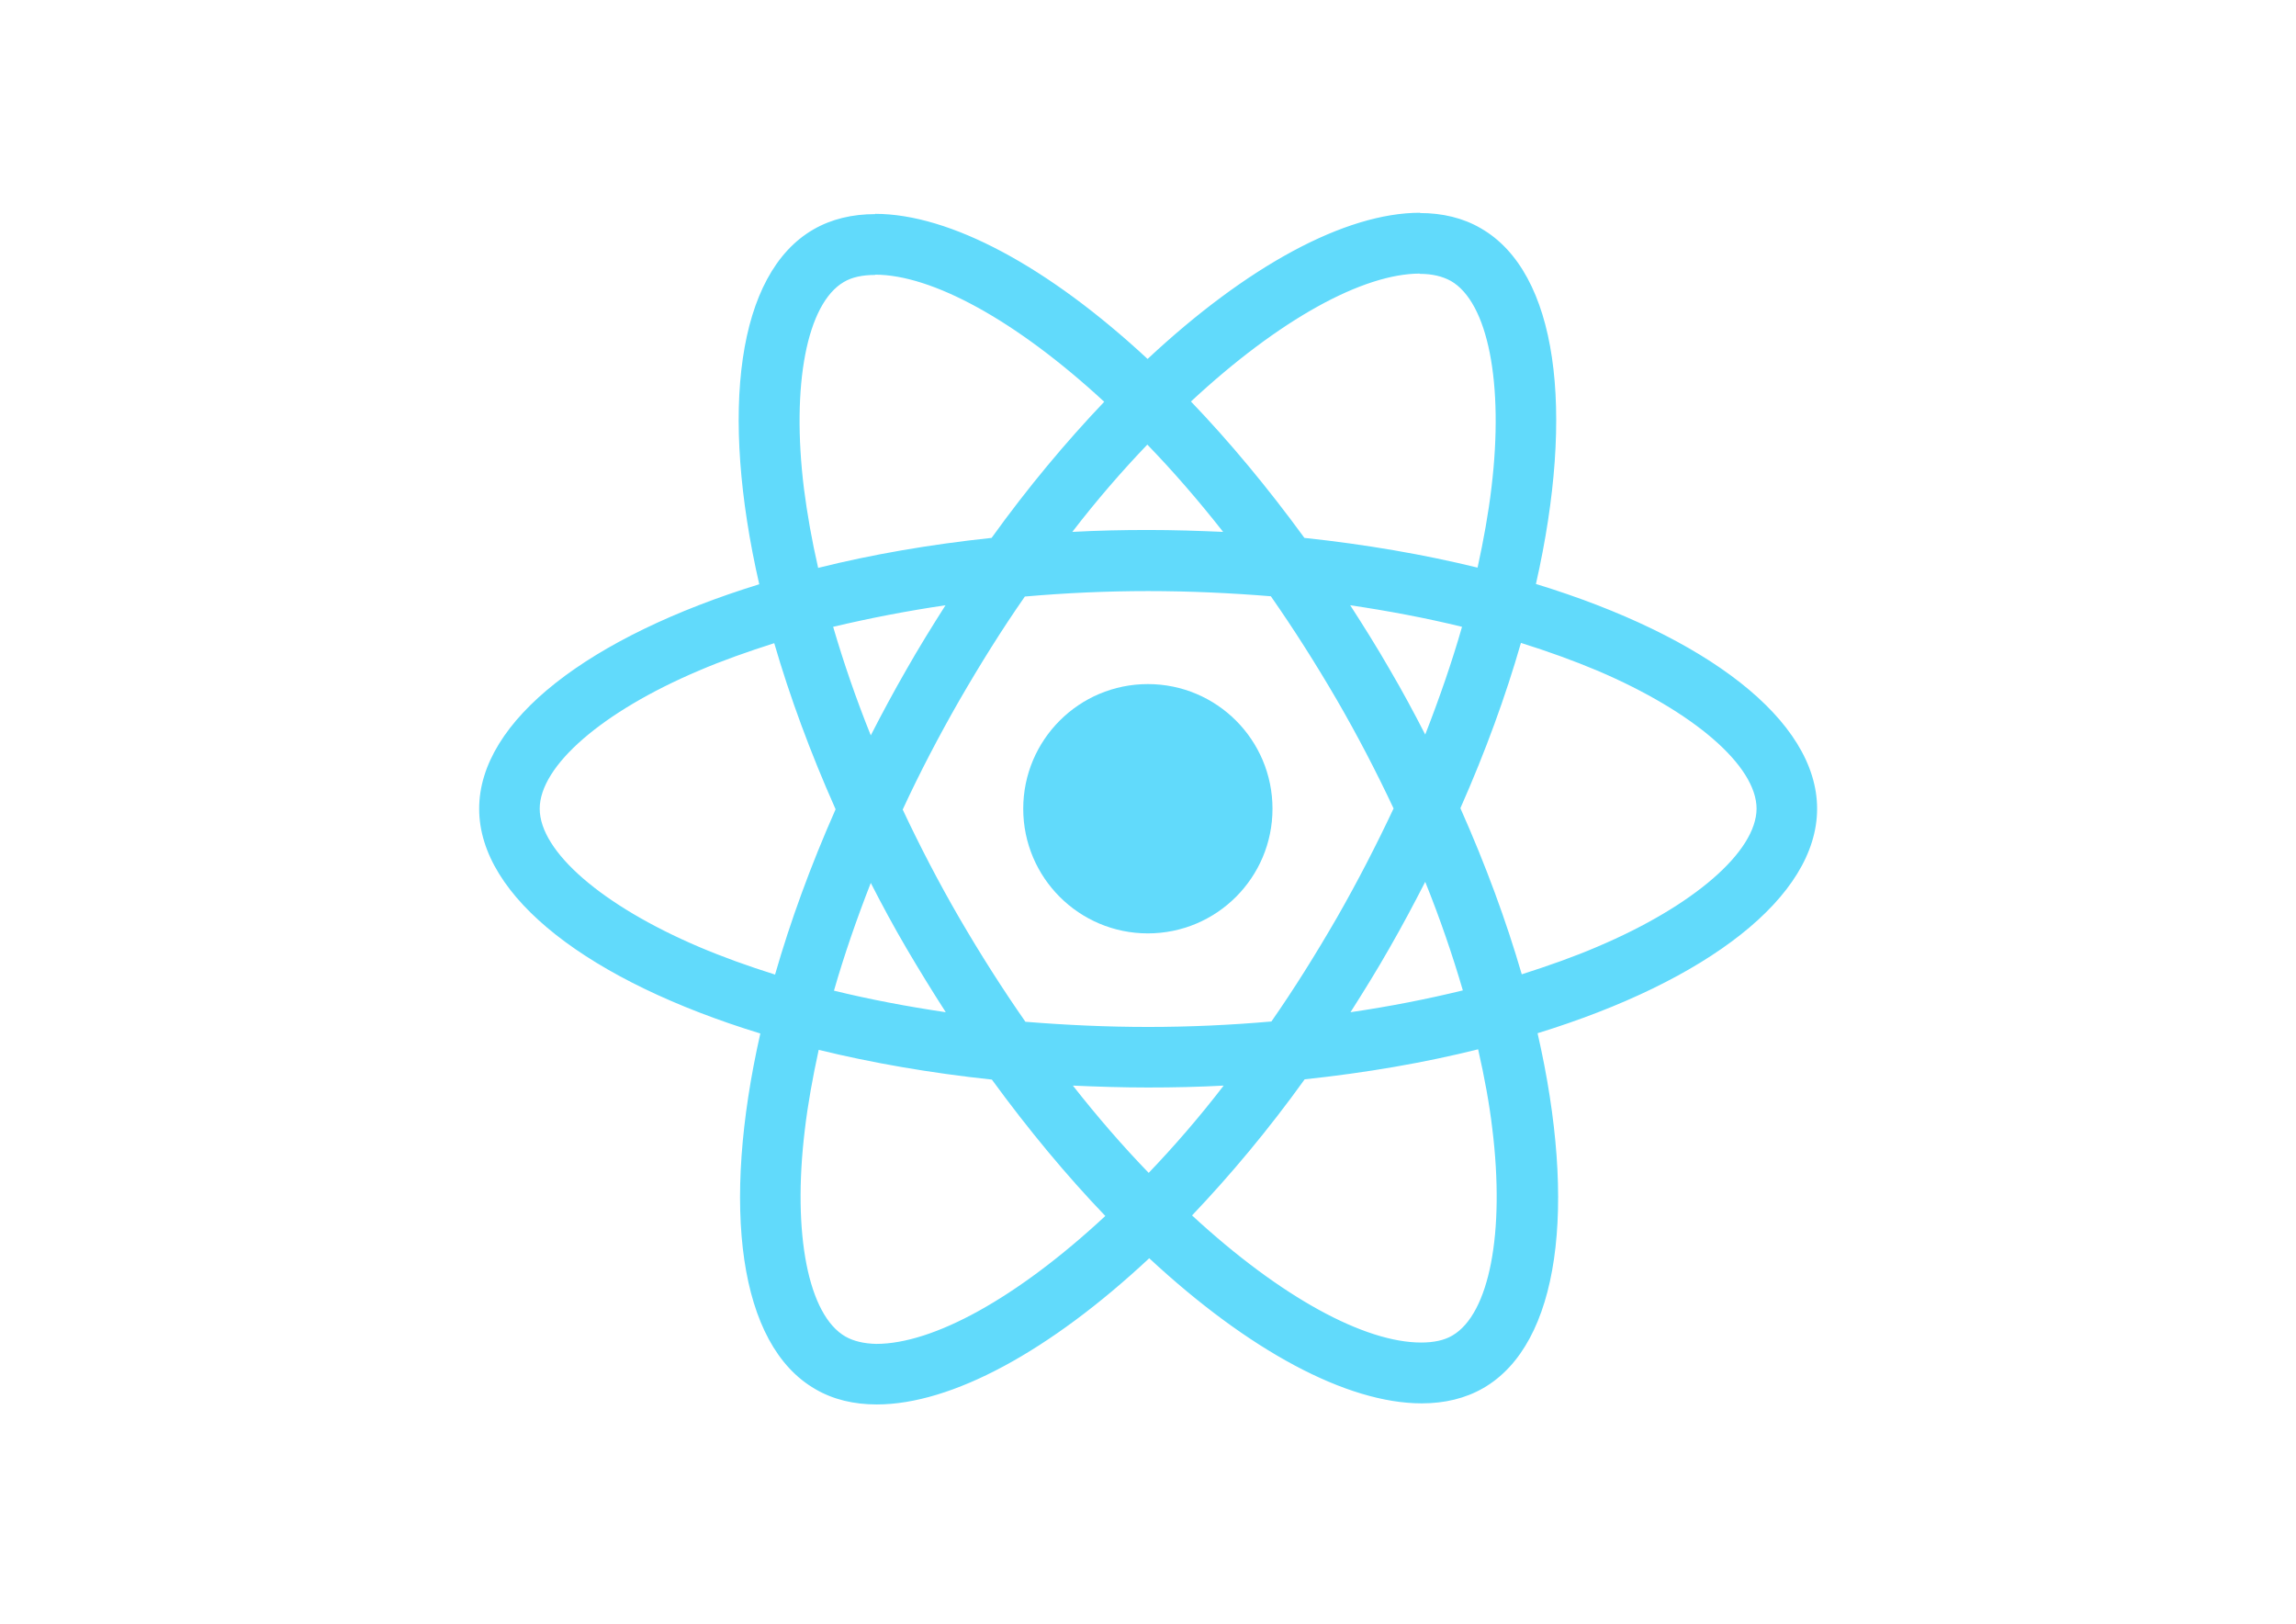
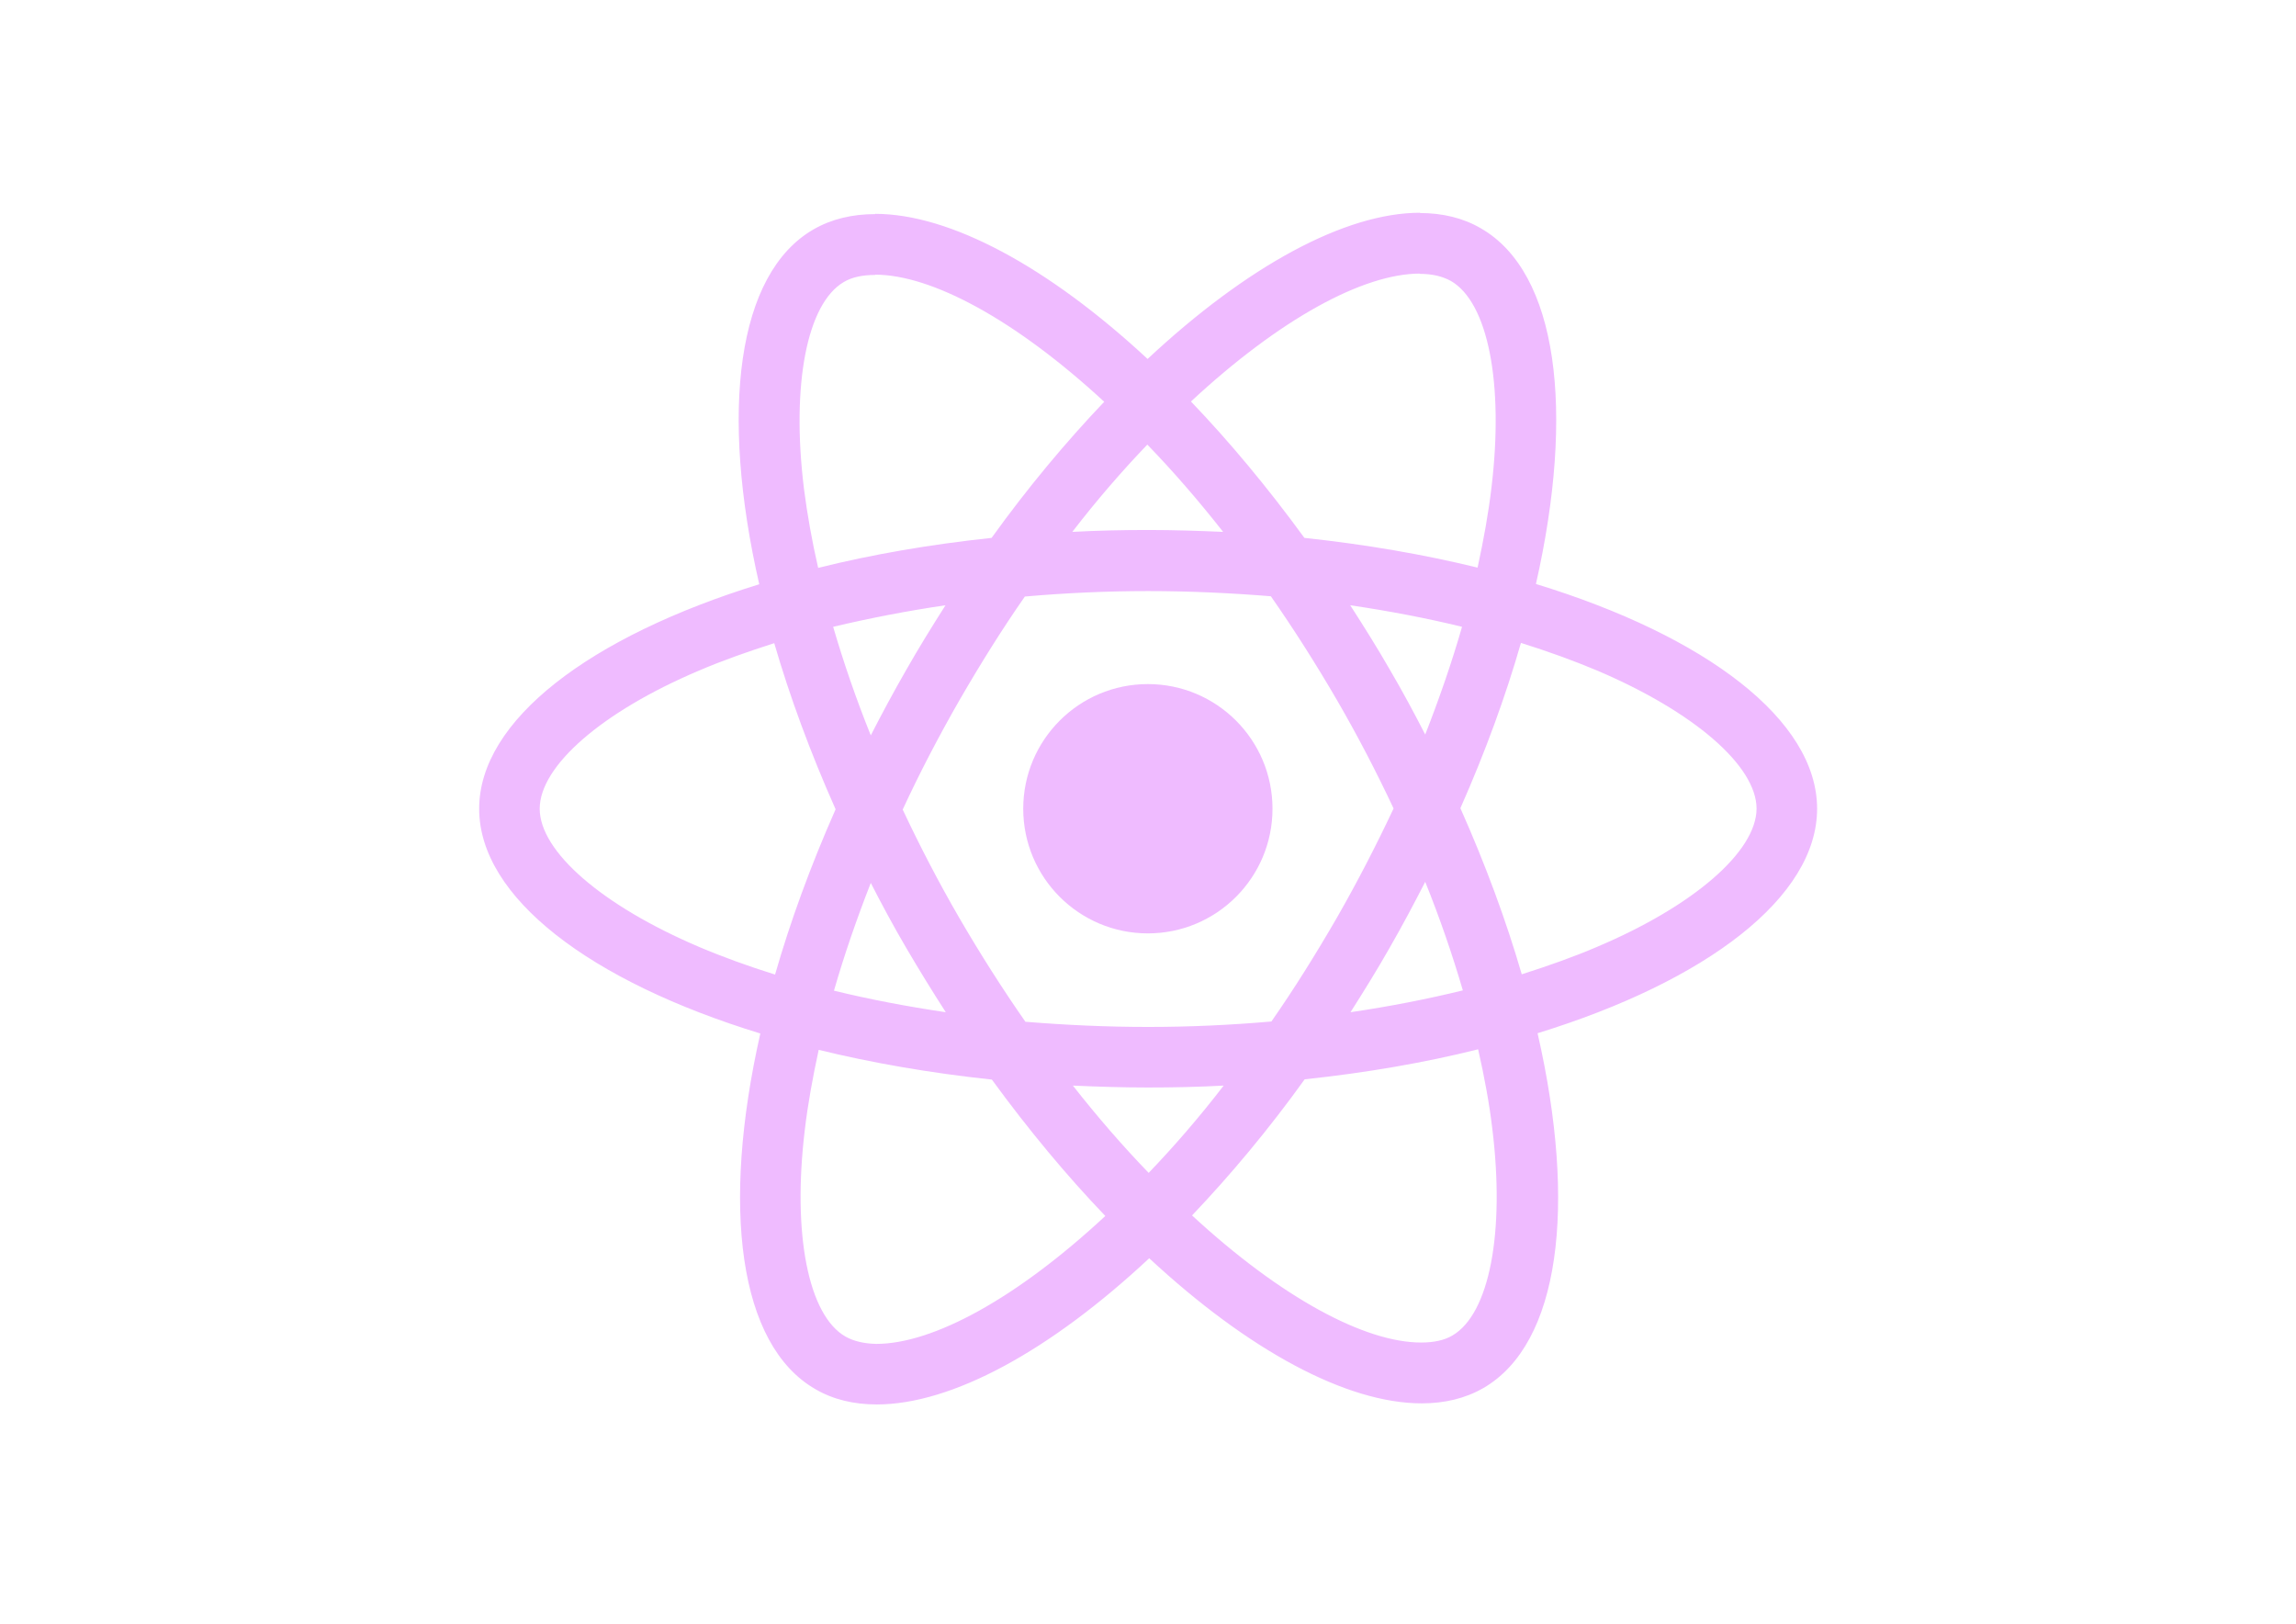
<svg xmlns="http://www.w3.org/2000/svg" viewBox="0 0 841.9 595.3">
-   <g fill="#61DAFB">
+   <g fill="#efbbff">
    <path d="M666.3 296.5c0-32.5-40.7-63.3-103.1-82.4 14.4-63.6 8-114.2-20.2-130.4-6.5-3.8-14.1-5.6-22.4-5.6v22.3c4.6 0 8.3.9 11.4 2.6 13.6 7.8 19.5 37.5 14.9 75.7-1.1 9.4-2.9 19.3-5.1 29.4-19.6-4.8-41-8.5-63.5-10.9-13.5-18.5-27.5-35.3-41.6-50 32.6-30.3 63.2-46.9 84-46.9V78c-27.5 0-63.5 19.6-99.9 53.6-36.4-33.8-72.4-53.2-99.9-53.2v22.3c20.7 0 51.4 16.5 84 46.6-14 14.7-28 31.4-41.3 49.9-22.6 2.4-44 6.1-63.6 11-2.3-10-4-19.7-5.2-29-4.7-38.2 1.1-67.9 14.6-75.8 3-1.8 6.9-2.6 11.5-2.6V78.5c-8.4 0-16 1.8-22.6 5.6-28.1 16.2-34.4 66.7-19.9 130.1-62.2 19.2-102.7 49.9-102.7 82.3 0 32.5 40.7 63.3 103.1 82.4-14.4 63.6-8 114.2 20.2 130.4 6.5 3.8 14.1 5.6 22.5 5.6 27.5 0 63.5-19.6 99.9-53.6 36.4 33.8 72.4 53.2 99.9 53.2 8.4 0 16-1.8 22.6-5.6 28.1-16.2 34.4-66.7 19.9-130.1 62-19.1 102.5-49.9 102.5-82.3zm-130.2-66.7c-3.7 12.9-8.3 26.2-13.5 39.5-4.1-8-8.4-16-13.1-24-4.6-8-9.5-15.8-14.4-23.4 14.2 2.1 27.9 4.7 41 7.9zm-45.8 106.5c-7.8 13.5-15.8 26.3-24.1 38.2-14.9 1.3-30 2-45.2 2-15.1 0-30.2-.7-45-1.9-8.3-11.9-16.4-24.6-24.2-38-7.6-13.1-14.5-26.4-20.8-39.8 6.2-13.4 13.2-26.8 20.7-39.9 7.8-13.5 15.8-26.3 24.1-38.2 14.9-1.3 30-2 45.2-2 15.1 0 30.2.7 45 1.9 8.3 11.9 16.4 24.6 24.2 38 7.6 13.1 14.5 26.4 20.8 39.8-6.3 13.4-13.2 26.8-20.7 39.9zm32.3-13c5.4 13.4 10 26.8 13.8 39.8-13.1 3.2-26.9 5.9-41.2 8 4.9-7.7 9.8-15.6 14.4-23.7 4.6-8 8.9-16.1 13-24.1zM421.2 430c-9.3-9.6-18.6-20.3-27.8-32 9 .4 18.2.7 27.5.7 9.4 0 18.7-.2 27.8-.7-9 11.7-18.3 22.4-27.5 32zm-74.4-58.9c-14.2-2.1-27.9-4.7-41-7.9 3.7-12.9 8.3-26.2 13.5-39.5 4.1 8 8.4 16 13.1 24 4.7 8 9.5 15.8 14.4 23.4zM420.7 163c9.3 9.6 18.6 20.3 27.8 32-9-.4-18.2-.7-27.5-.7-9.4 0-18.7.2-27.8.7 9-11.7 18.3-22.4 27.5-32zm-74 58.9c-4.9 7.7-9.8 15.6-14.4 23.7-4.6 8-8.9 16-13 24-5.4-13.4-10-26.8-13.8-39.8 13.1-3.1 26.9-5.8 41.2-7.9zm-90.5 125.2c-35.4-15.1-58.3-34.9-58.3-50.6 0-15.7 22.9-35.6 58.3-50.6 8.6-3.7 18-7 27.7-10.1 5.7 19.6 13.2 40 22.5 60.9-9.2 20.8-16.6 41.1-22.2 60.6-9.9-3.1-19.3-6.5-28-10.2zM310 490c-13.6-7.8-19.5-37.5-14.9-75.7 1.1-9.4 2.9-19.3 5.1-29.4 19.6 4.8 41 8.5 63.5 10.9 13.5 18.5 27.5 35.3 41.6 50-32.6 30.3-63.2 46.9-84 46.9-4.5-.1-8.3-1-11.3-2.7zm237.2-76.2c4.7 38.2-1.1 67.9-14.6 75.8-3 1.8-6.9 2.6-11.5 2.6-20.7 0-51.4-16.5-84-46.6 14-14.7 28-31.4 41.3-49.9 22.6-2.4 44-6.1 63.6-11 2.3 10.1 4.1 19.8 5.2 29.1zm38.5-66.7c-8.6 3.7-18 7-27.7 10.1-5.7-19.6-13.2-40-22.5-60.9 9.2-20.8 16.6-41.1 22.2-60.6 9.9 3.1 19.3 6.5 28.1 10.2 35.4 15.1 58.3 34.9 58.3 50.6-.1 15.7-23 35.6-58.4 50.6zM320.8 78.4z" />
    <circle cx="420.9" cy="296.5" r="45.7" />
    <path d="M520.5 78.1z" />
  </g>
</svg>
